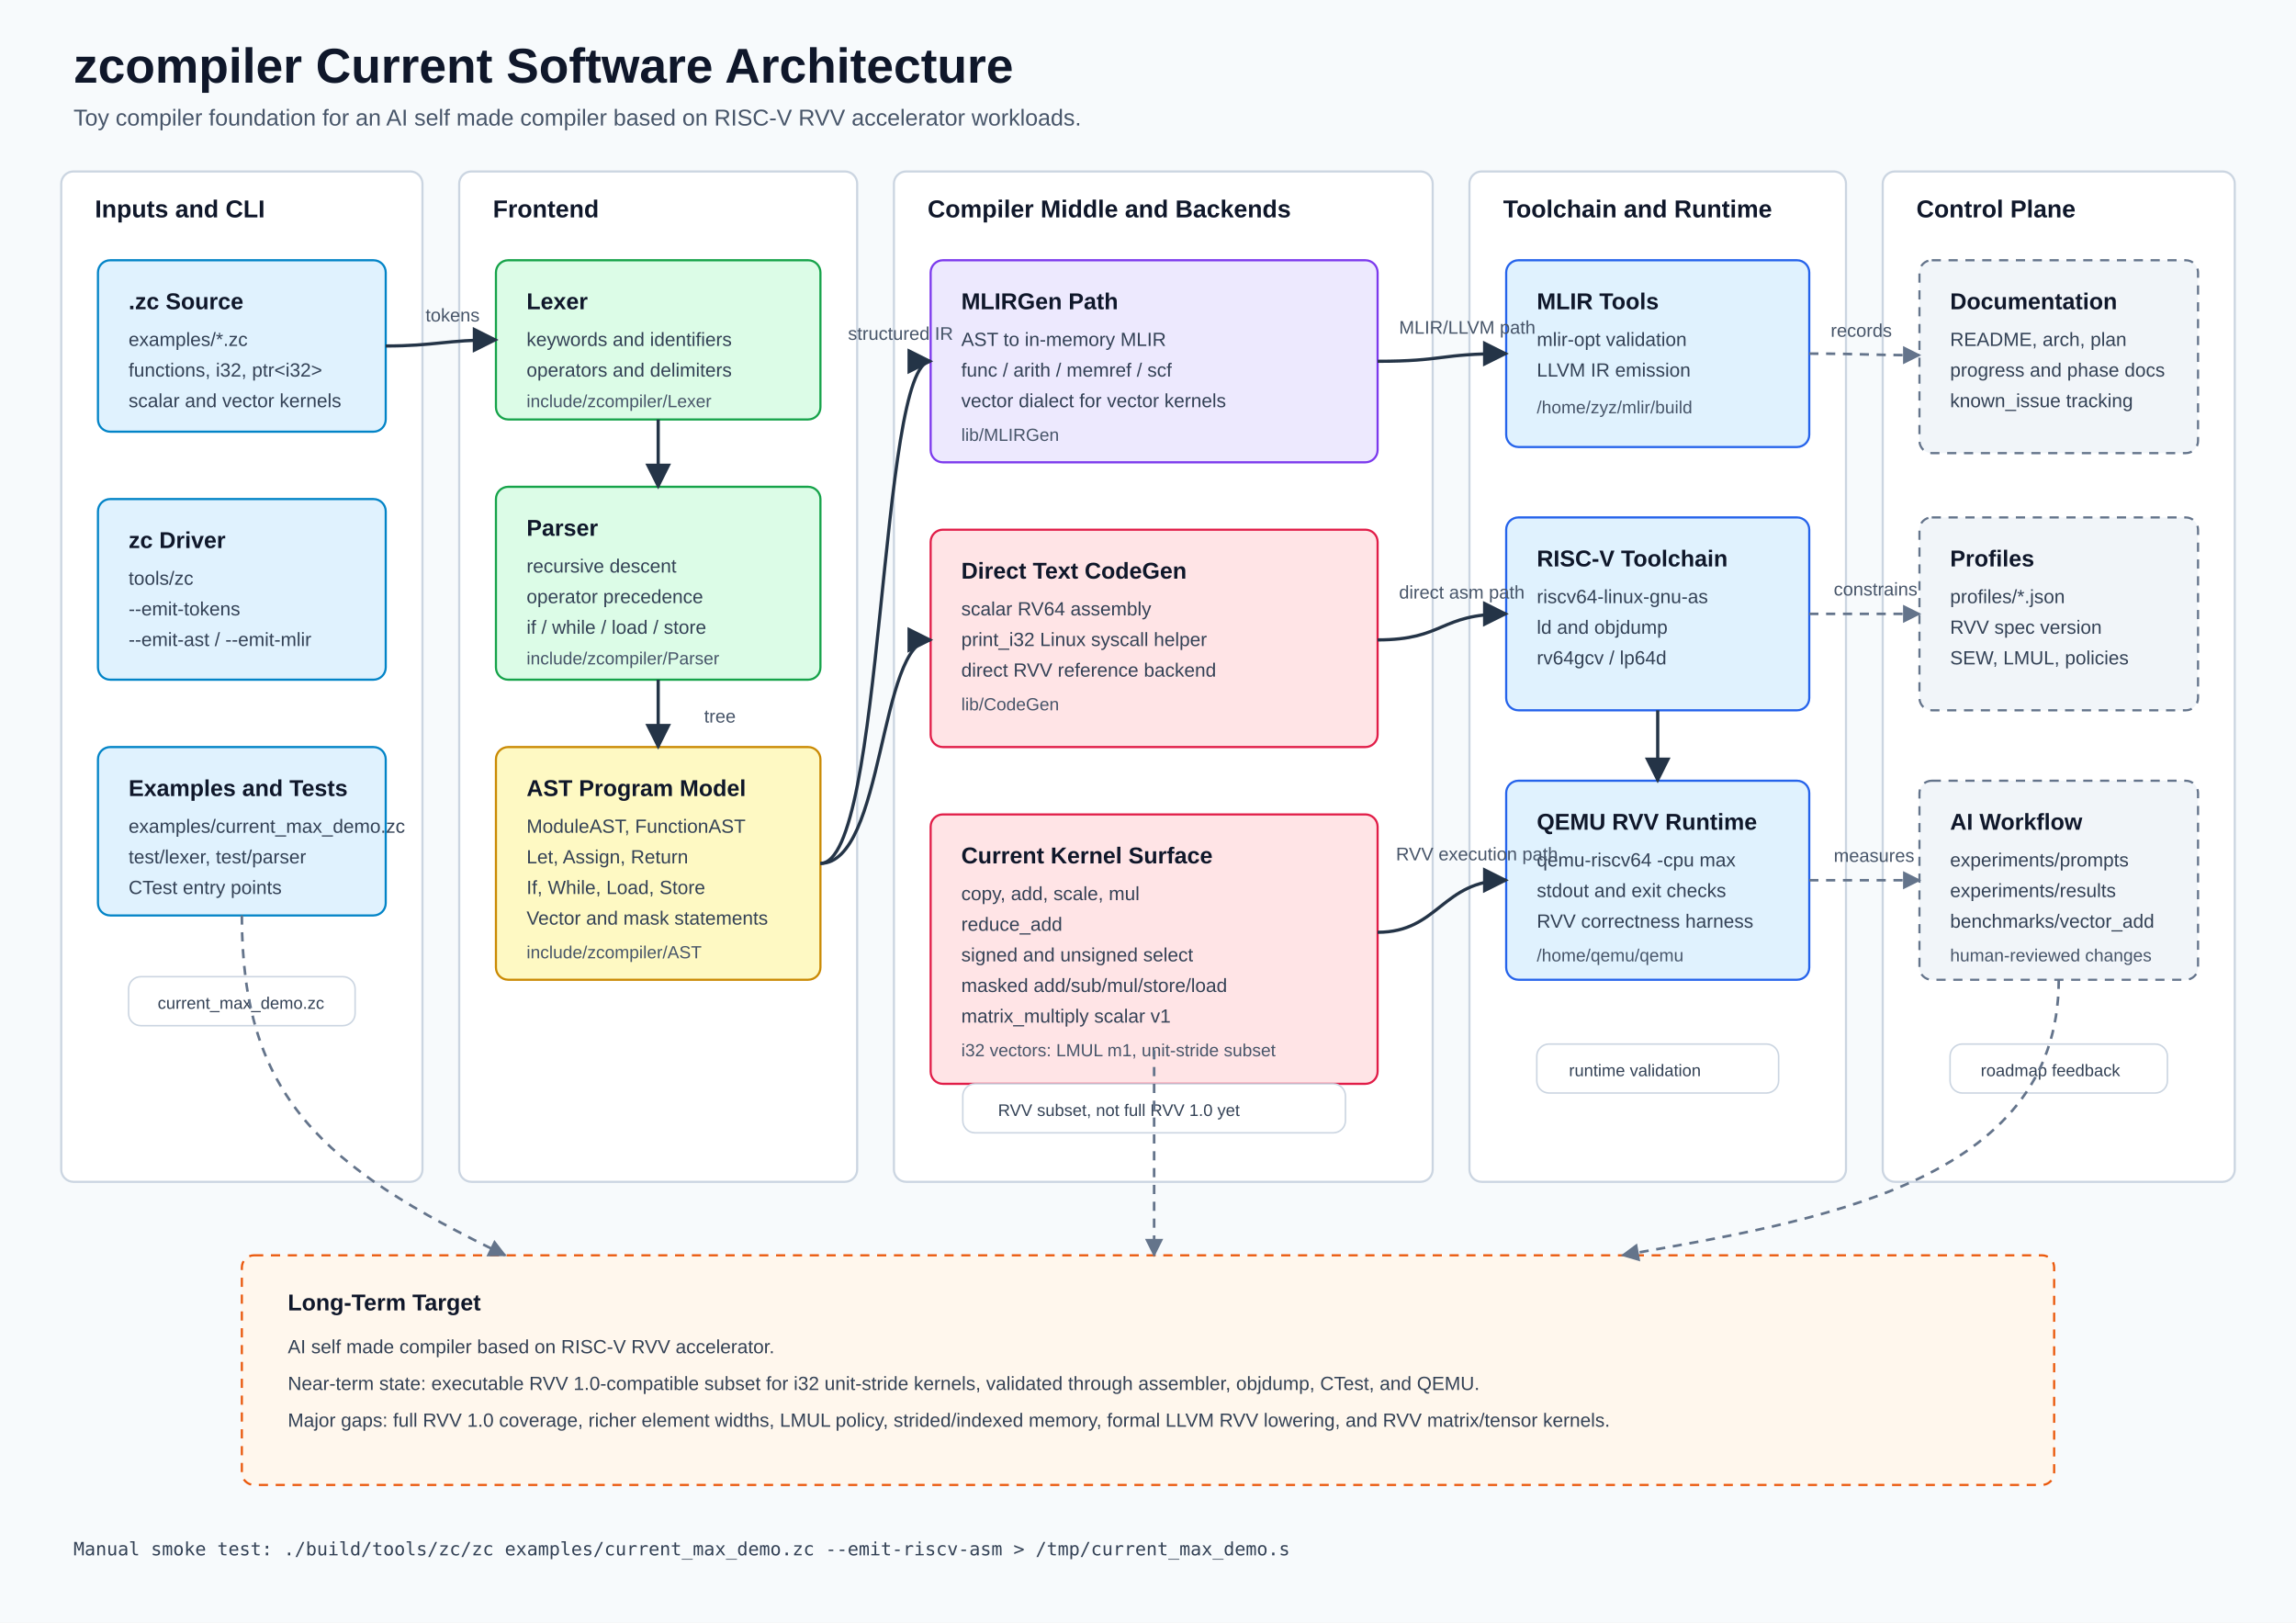
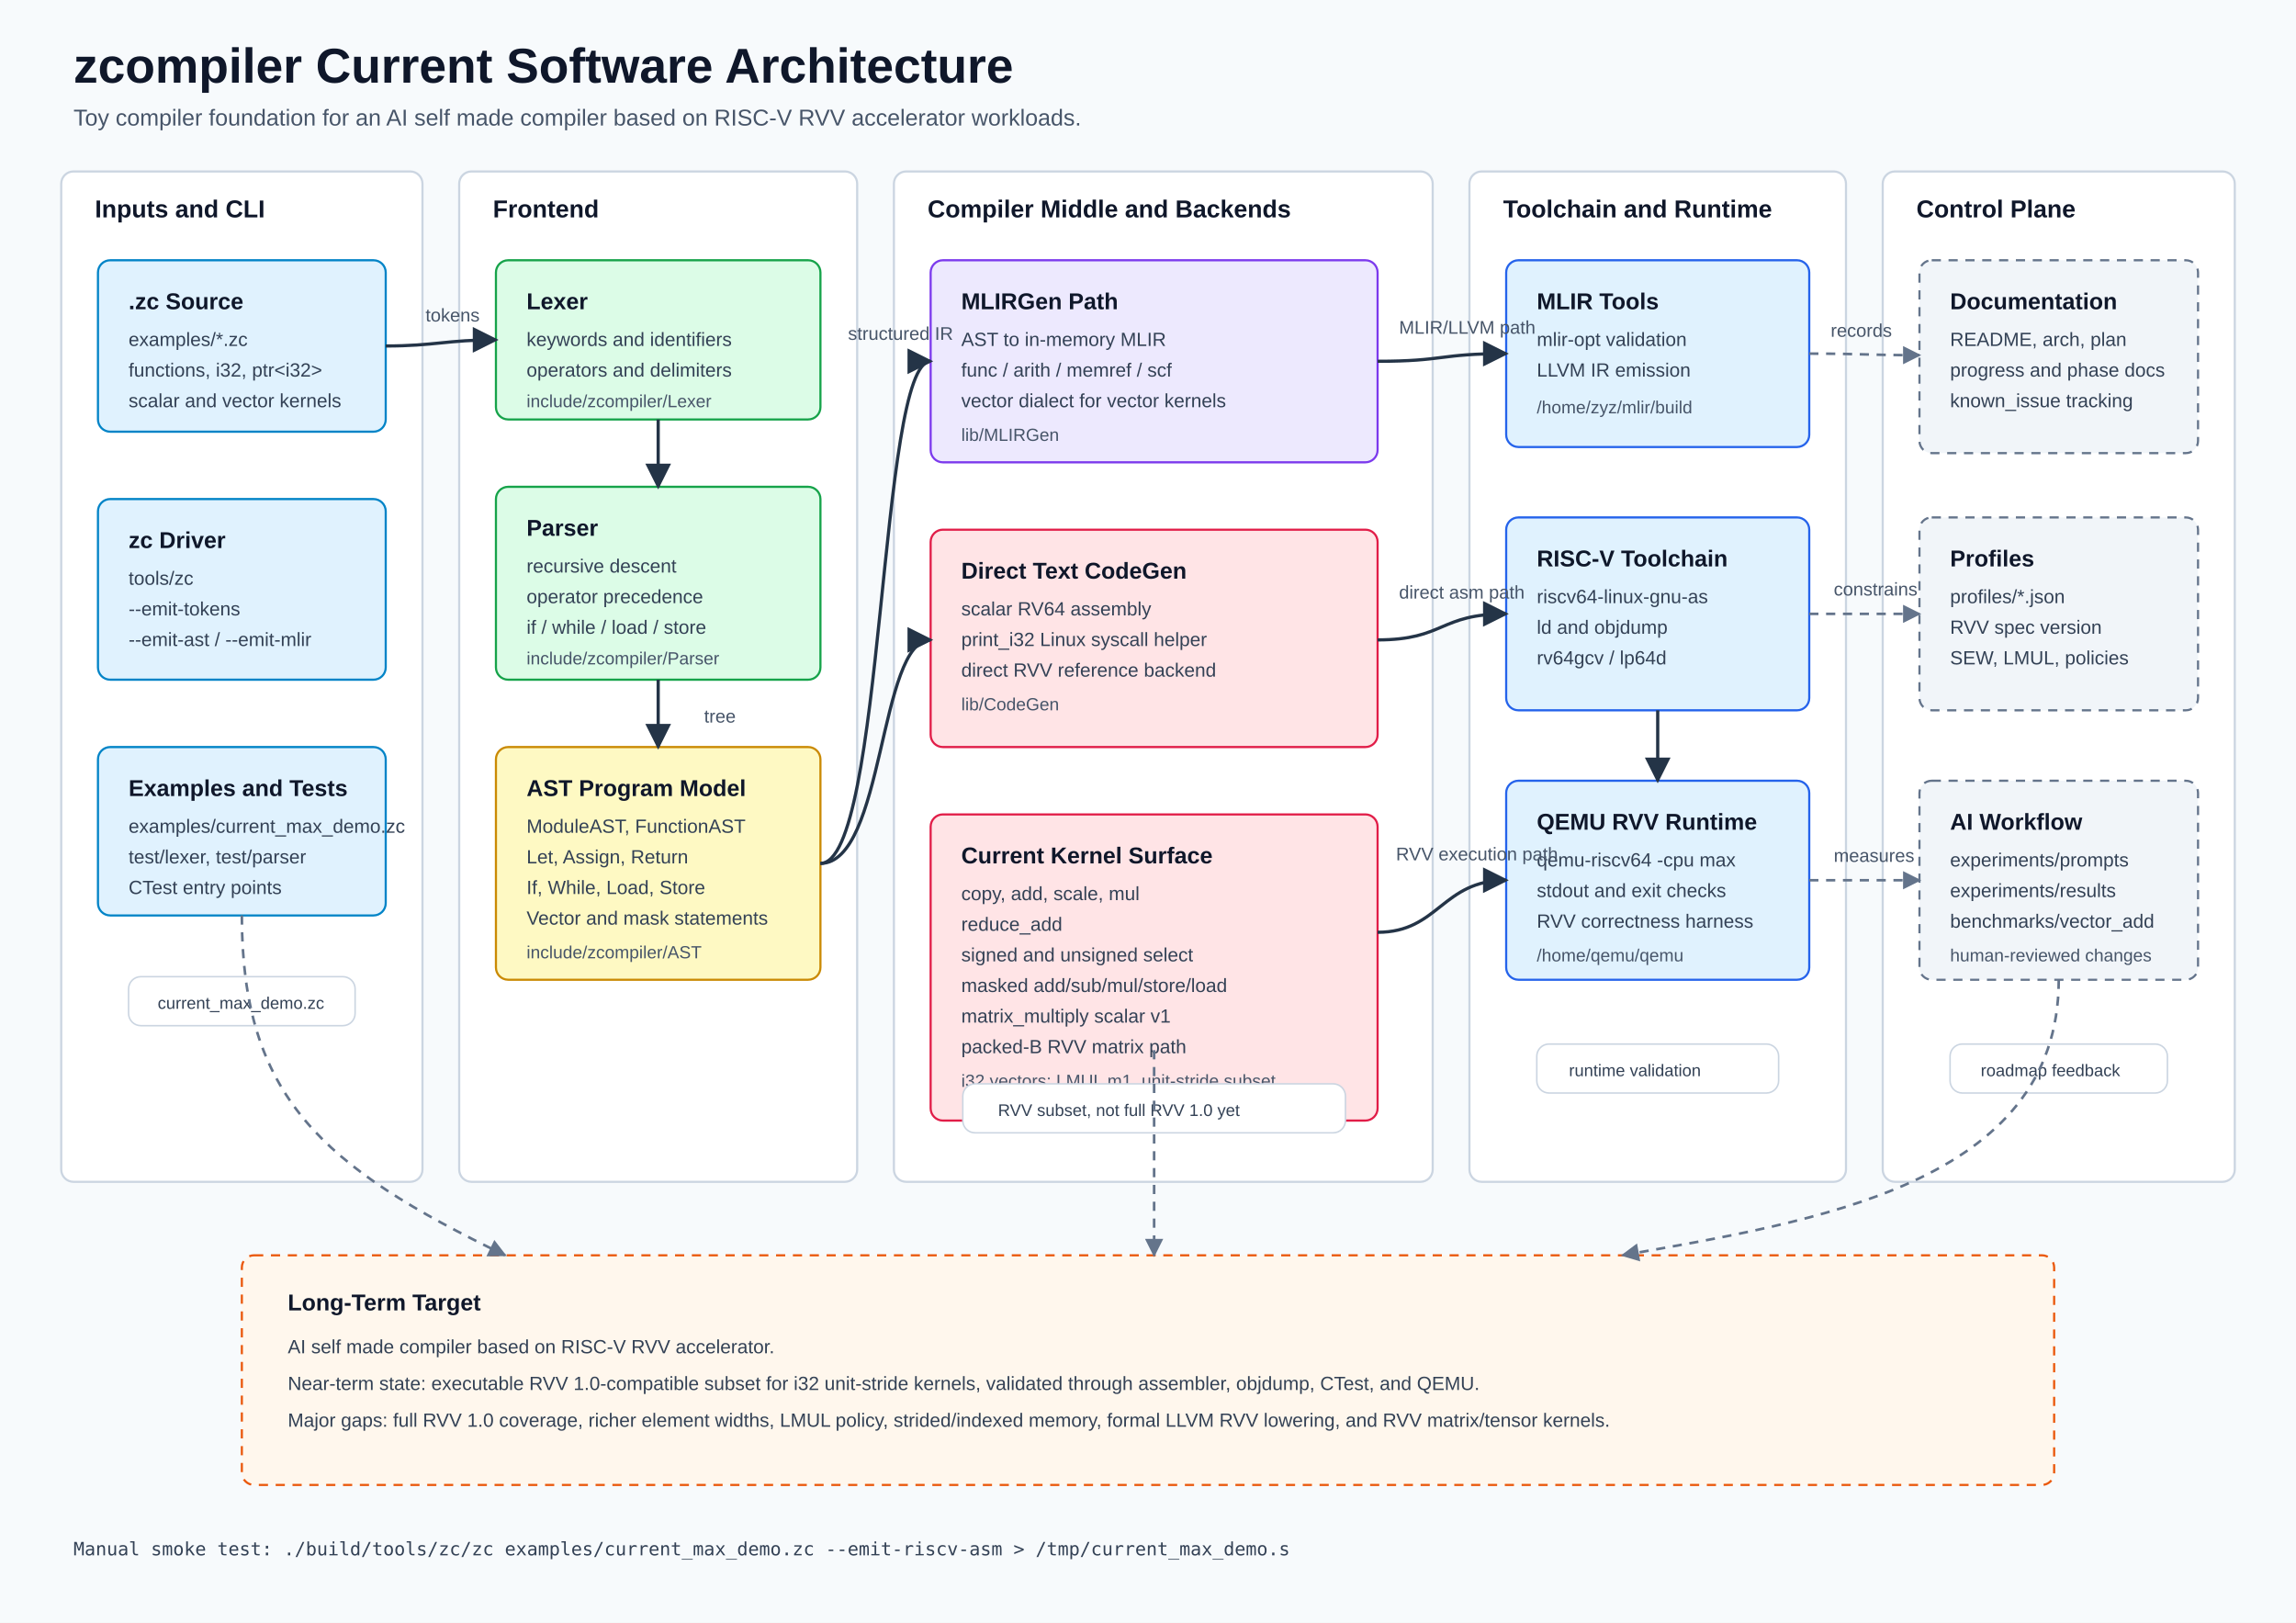
<svg xmlns="http://www.w3.org/2000/svg" width="1500" height="1060" viewBox="0 0 1500 1060" role="img" aria-labelledby="title desc">
  <defs>
    <marker id="arrow" viewBox="0 0 10 10" refX="9" refY="5" markerWidth="8" markerHeight="8" orient="auto-start-reverse">
      <path d="M 0 0 L 10 5 L 0 10 z" fill="#243447" />
    </marker>
    <marker id="softArrow" viewBox="0 0 10 10" refX="9" refY="5" markerWidth="7" markerHeight="7" orient="auto-start-reverse">
      <path d="M 0 0 L 10 5 L 0 10 z" fill="#64748b" />
    </marker>
    <style>
      .bg { fill: #f7fafc; }
      .title { font: 700 32px Arial, Helvetica, sans-serif; fill: #0f172a; }
      .subtitle { font: 15px Arial, Helvetica, sans-serif; fill: #475569; }
      .lane { fill: #ffffff; stroke: #cbd5e1; stroke-width: 1.4; rx: 8; }
      .laneHead { font: 700 16px Arial, Helvetica, sans-serif; fill: #0f172a; }
      .box { fill: #ffffff; stroke: #94a3b8; stroke-width: 1.4; rx: 8; }
      .source { fill: #e0f2fe; stroke: #0284c7; }
      .front { fill: #dcfce7; stroke: #16a34a; }
      .model { fill: #fef9c3; stroke: #ca8a04; }
      .mlir { fill: #ede9fe; stroke: #7c3aed; }
      .backend { fill: #ffe4e6; stroke: #e11d48; }
      .verify { fill: #e0f2fe; stroke: #2563eb; }
      .control { fill: #f1f5f9; stroke: #64748b; stroke-dasharray: 6 5; }
      .future { fill: #fff7ed; stroke: #ea580c; stroke-dasharray: 6 5; }
      .boxTitle { font: 700 15px Arial, Helvetica, sans-serif; fill: #0f172a; }
      .boxText { font: 12.5px Arial, Helvetica, sans-serif; fill: #334155; }
      .small { font: 11.5px Arial, Helvetica, sans-serif; fill: #475569; }
      .pill { fill: #ffffff; stroke: #cbd5e1; stroke-width: 1; rx: 8; }
      .pillText { font: 11px Arial, Helvetica, sans-serif; fill: #334155; }
      .arrow { stroke: #243447; stroke-width: 2.1; fill: none; marker-end: url(#arrow); }
      .softArrow { stroke: #64748b; stroke-width: 1.7; fill: none; marker-end: url(#softArrow); stroke-dasharray: 6 5; }
      .note { font: 12px Arial, Helvetica, sans-serif; fill: #475569; }
      .mono { font: 12px Consolas, Menlo, monospace; fill: #334155; }
    </style>
  </defs>
  <rect class="bg" x="0" y="0" width="1500" height="1060" />
  <text class="title" x="48" y="54">zcompiler Current Software Architecture</text>
  <text class="subtitle" x="48" y="82">Toy compiler foundation for an AI self made compiler based on RISC-V RVV accelerator workloads.</text>
  <rect class="lane" x="40" y="112" width="236" height="660" />
  <text class="laneHead" x="62" y="142">Inputs and CLI</text>
  <rect class="box source" x="64" y="170" width="188" height="112" />
  <text class="boxTitle" x="84" y="202">.zc Source</text>
  <text class="boxText" x="84" y="226">examples/*.zc</text>
  <text class="boxText" x="84" y="246">functions, i32, ptr&lt;i32&gt;</text>
  <text class="boxText" x="84" y="266">scalar and vector kernels</text>
  <rect class="box source" x="64" y="326" width="188" height="118" />
  <text class="boxTitle" x="84" y="358">zc Driver</text>
  <text class="boxText" x="84" y="382">tools/zc</text>
  <text class="boxText" x="84" y="402">--emit-tokens</text>
  <text class="boxText" x="84" y="422">--emit-ast / --emit-mlir</text>
  <rect class="box source" x="64" y="488" width="188" height="110" />
  <text class="boxTitle" x="84" y="520">Examples and Tests</text>
  <text class="boxText" x="84" y="544">examples/current_max_demo.zc</text>
  <text class="boxText" x="84" y="564">test/lexer, test/parser</text>
  <text class="boxText" x="84" y="584">CTest entry points</text>
  <rect class="lane" x="300" y="112" width="260" height="660" />
  <text class="laneHead" x="322" y="142">Frontend</text>
  <rect class="box front" x="324" y="170" width="212" height="104" />
  <text class="boxTitle" x="344" y="202">Lexer</text>
  <text class="boxText" x="344" y="226">keywords and identifiers</text>
  <text class="boxText" x="344" y="246">operators and delimiters</text>
  <text class="small" x="344" y="266">include/zcompiler/Lexer</text>
  <rect class="box front" x="324" y="318" width="212" height="126" />
  <text class="boxTitle" x="344" y="350">Parser</text>
  <text class="boxText" x="344" y="374">recursive descent</text>
  <text class="boxText" x="344" y="394">operator precedence</text>
  <text class="boxText" x="344" y="414">if / while / load / store</text>
  <text class="small" x="344" y="434">include/zcompiler/Parser</text>
  <rect class="box model" x="324" y="488" width="212" height="152" />
  <text class="boxTitle" x="344" y="520">AST Program Model</text>
  <text class="boxText" x="344" y="544">ModuleAST, FunctionAST</text>
  <text class="boxText" x="344" y="564">Let, Assign, Return</text>
  <text class="boxText" x="344" y="584">If, While, Load, Store</text>
  <text class="boxText" x="344" y="604">Vector and mask statements</text>
  <text class="small" x="344" y="626">include/zcompiler/AST</text>
  <rect class="lane" x="584" y="112" width="352" height="660" />
  <text class="laneHead" x="606" y="142">Compiler Middle and Backends</text>
  <rect class="box mlir" x="608" y="170" width="292" height="132" />
  <text class="boxTitle" x="628" y="202">MLIRGen Path</text>
  <text class="boxText" x="628" y="226">AST to in-memory MLIR</text>
  <text class="boxText" x="628" y="246">func / arith / memref / scf</text>
  <text class="boxText" x="628" y="266">vector dialect for vector kernels</text>
  <text class="small" x="628" y="288">lib/MLIRGen</text>
  <rect class="box backend" x="608" y="346" width="292" height="142" />
  <text class="boxTitle" x="628" y="378">Direct Text CodeGen</text>
  <text class="boxText" x="628" y="402">scalar RV64 assembly</text>
  <text class="boxText" x="628" y="422">print_i32 Linux syscall helper</text>
  <text class="boxText" x="628" y="442">direct RVV reference backend</text>
  <text class="small" x="628" y="464">lib/CodeGen</text>
-   <rect class="box backend" x="608" y="532" width="292" height="176" />
+   <rect class="box backend" x="608" y="532" width="292" height="200" />
  <text class="boxTitle" x="628" y="564">Current Kernel Surface</text>
  <text class="boxText" x="628" y="588">copy, add, scale, mul</text>
  <text class="boxText" x="628" y="608">reduce_add</text>
  <text class="boxText" x="628" y="628">signed and unsigned select</text>
  <text class="boxText" x="628" y="648">masked add/sub/mul/store/load</text>
  <text class="boxText" x="628" y="668">matrix_multiply scalar v1</text>
-   <text class="small" x="628" y="690">i32 vectors: LMUL m1, unit-stride subset</text>
+   <text class="boxText" x="628" y="688">packed-B RVV matrix path</text>
+   <text class="small" x="628" y="710">i32 vectors: LMUL m1, unit-stride subset</text>
  <rect class="lane" x="960" y="112" width="246" height="660" />
  <text class="laneHead" x="982" y="142">Toolchain and Runtime</text>
  <rect class="box verify" x="984" y="170" width="198" height="122" />
  <text class="boxTitle" x="1004" y="202">MLIR Tools</text>
  <text class="boxText" x="1004" y="226">mlir-opt validation</text>
  <text class="boxText" x="1004" y="246">LLVM IR emission</text>
  <text class="small" x="1004" y="270">/home/zyz/mlir/build</text>
  <rect class="box verify" x="984" y="338" width="198" height="126" />
  <text class="boxTitle" x="1004" y="370">RISC-V Toolchain</text>
  <text class="boxText" x="1004" y="394">riscv64-linux-gnu-as</text>
  <text class="boxText" x="1004" y="414">ld and objdump</text>
  <text class="boxText" x="1004" y="434">rv64gcv / lp64d</text>
  <rect class="box verify" x="984" y="510" width="198" height="130" />
  <text class="boxTitle" x="1004" y="542">QEMU RVV Runtime</text>
  <text class="boxText" x="1004" y="566">qemu-riscv64 -cpu max</text>
  <text class="boxText" x="1004" y="586">stdout and exit checks</text>
  <text class="boxText" x="1004" y="606">RVV correctness harness</text>
  <text class="small" x="1004" y="628">/home/qemu/qemu</text>
  <rect class="lane" x="1230" y="112" width="230" height="660" />
  <text class="laneHead" x="1252" y="142">Control Plane</text>
  <rect class="box control" x="1254" y="170" width="182" height="126" />
  <text class="boxTitle" x="1274" y="202">Documentation</text>
  <text class="boxText" x="1274" y="226">README, arch, plan</text>
  <text class="boxText" x="1274" y="246">progress and phase docs</text>
  <text class="boxText" x="1274" y="266">known_issue tracking</text>
  <rect class="box control" x="1254" y="338" width="182" height="126" />
  <text class="boxTitle" x="1274" y="370">Profiles</text>
  <text class="boxText" x="1274" y="394">profiles/*.json</text>
  <text class="boxText" x="1274" y="414">RVV spec version</text>
  <text class="boxText" x="1274" y="434">SEW, LMUL, policies</text>
  <rect class="box control" x="1254" y="510" width="182" height="130" />
  <text class="boxTitle" x="1274" y="542">AI Workflow</text>
  <text class="boxText" x="1274" y="566">experiments/prompts</text>
  <text class="boxText" x="1274" y="586">experiments/results</text>
  <text class="boxText" x="1274" y="606">benchmarks/vector_add</text>
  <text class="small" x="1274" y="628">human-reviewed changes</text>
  <rect class="box future" x="158" y="820" width="1184" height="150" />
  <text class="boxTitle" x="188" y="856">Long-Term Target</text>
  <text class="boxText" x="188" y="884">AI self made compiler based on RISC-V RVV accelerator.</text>
  <text class="boxText" x="188" y="908">Near-term state: executable RVV 1.0-compatible subset for i32 unit-stride kernels, validated through assembler, objdump, CTest, and QEMU.</text>
  <text class="boxText" x="188" y="932">Major gaps: full RVV 1.0 coverage, richer element widths, LMUL policy, strided/indexed memory, formal LLVM RVV lowering, and RVV matrix/tensor kernels.</text>
  <rect class="pill" x="84" y="638" width="148" height="32" />
  <text class="pillText" x="103" y="659">current_max_demo.zc</text>
  <rect class="pill" x="629" y="708" width="250" height="32" />
  <text class="pillText" x="652" y="729">RVV subset, not full RVV 1.0 yet</text>
  <rect class="pill" x="1004" y="682" width="158" height="32" />
  <text class="pillText" x="1025" y="703">runtime validation</text>
  <rect class="pill" x="1274" y="682" width="142" height="32" />
  <text class="pillText" x="1294" y="703">roadmap feedback</text>
  <path class="arrow" d="M 252 226 C 284 226, 292 222, 324 222" />
  <path class="arrow" d="M 430 274 L 430 318" />
  <path class="arrow" d="M 430 444 L 430 488" />
  <path class="arrow" d="M 536 564 C 578 564, 574 236, 608 236" />
  <path class="arrow" d="M 536 564 C 578 564, 574 418, 608 418" />
  <path class="arrow" d="M 900 236 C 944 236, 940 231, 984 231" />
  <path class="arrow" d="M 900 418 C 944 418, 940 401, 984 401" />
  <path class="arrow" d="M 900 609 C 940 609, 942 575, 984 575" />
  <path class="arrow" d="M 1083 464 L 1083 510" />
  <path class="softArrow" d="M 1182 231 C 1218 231, 1218 232, 1254 232" />
  <path class="softArrow" d="M 1182 401 C 1218 401, 1218 401, 1254 401" />
  <path class="softArrow" d="M 1182 575 C 1218 575, 1218 575, 1254 575" />
  <path class="softArrow" d="M 1345 640 C 1345 774, 1184 798, 1060 820" />
  <path class="softArrow" d="M 754 686 C 754 752, 754 780, 754 820" />
  <path class="softArrow" d="M 158 598 C 158 716, 210 762, 330 820" />
  <text class="note" x="278" y="210">tokens</text>
  <text class="note" x="460" y="472">tree</text>
  <text class="note" x="554" y="222">structured IR</text>
  <text class="note" x="914" y="218">MLIR/LLVM path</text>
  <text class="note" x="914" y="391">direct asm path</text>
  <text class="note" x="912" y="562">RVV execution path</text>
  <text class="note" x="1196" y="220">records</text>
  <text class="note" x="1198" y="389">constrains</text>
  <text class="note" x="1198" y="563">measures</text>
  <text class="mono" x="48" y="1016">Manual smoke test: ./build/tools/zc/zc examples/current_max_demo.zc --emit-riscv-asm &gt; /tmp/current_max_demo.s</text>
</svg>
